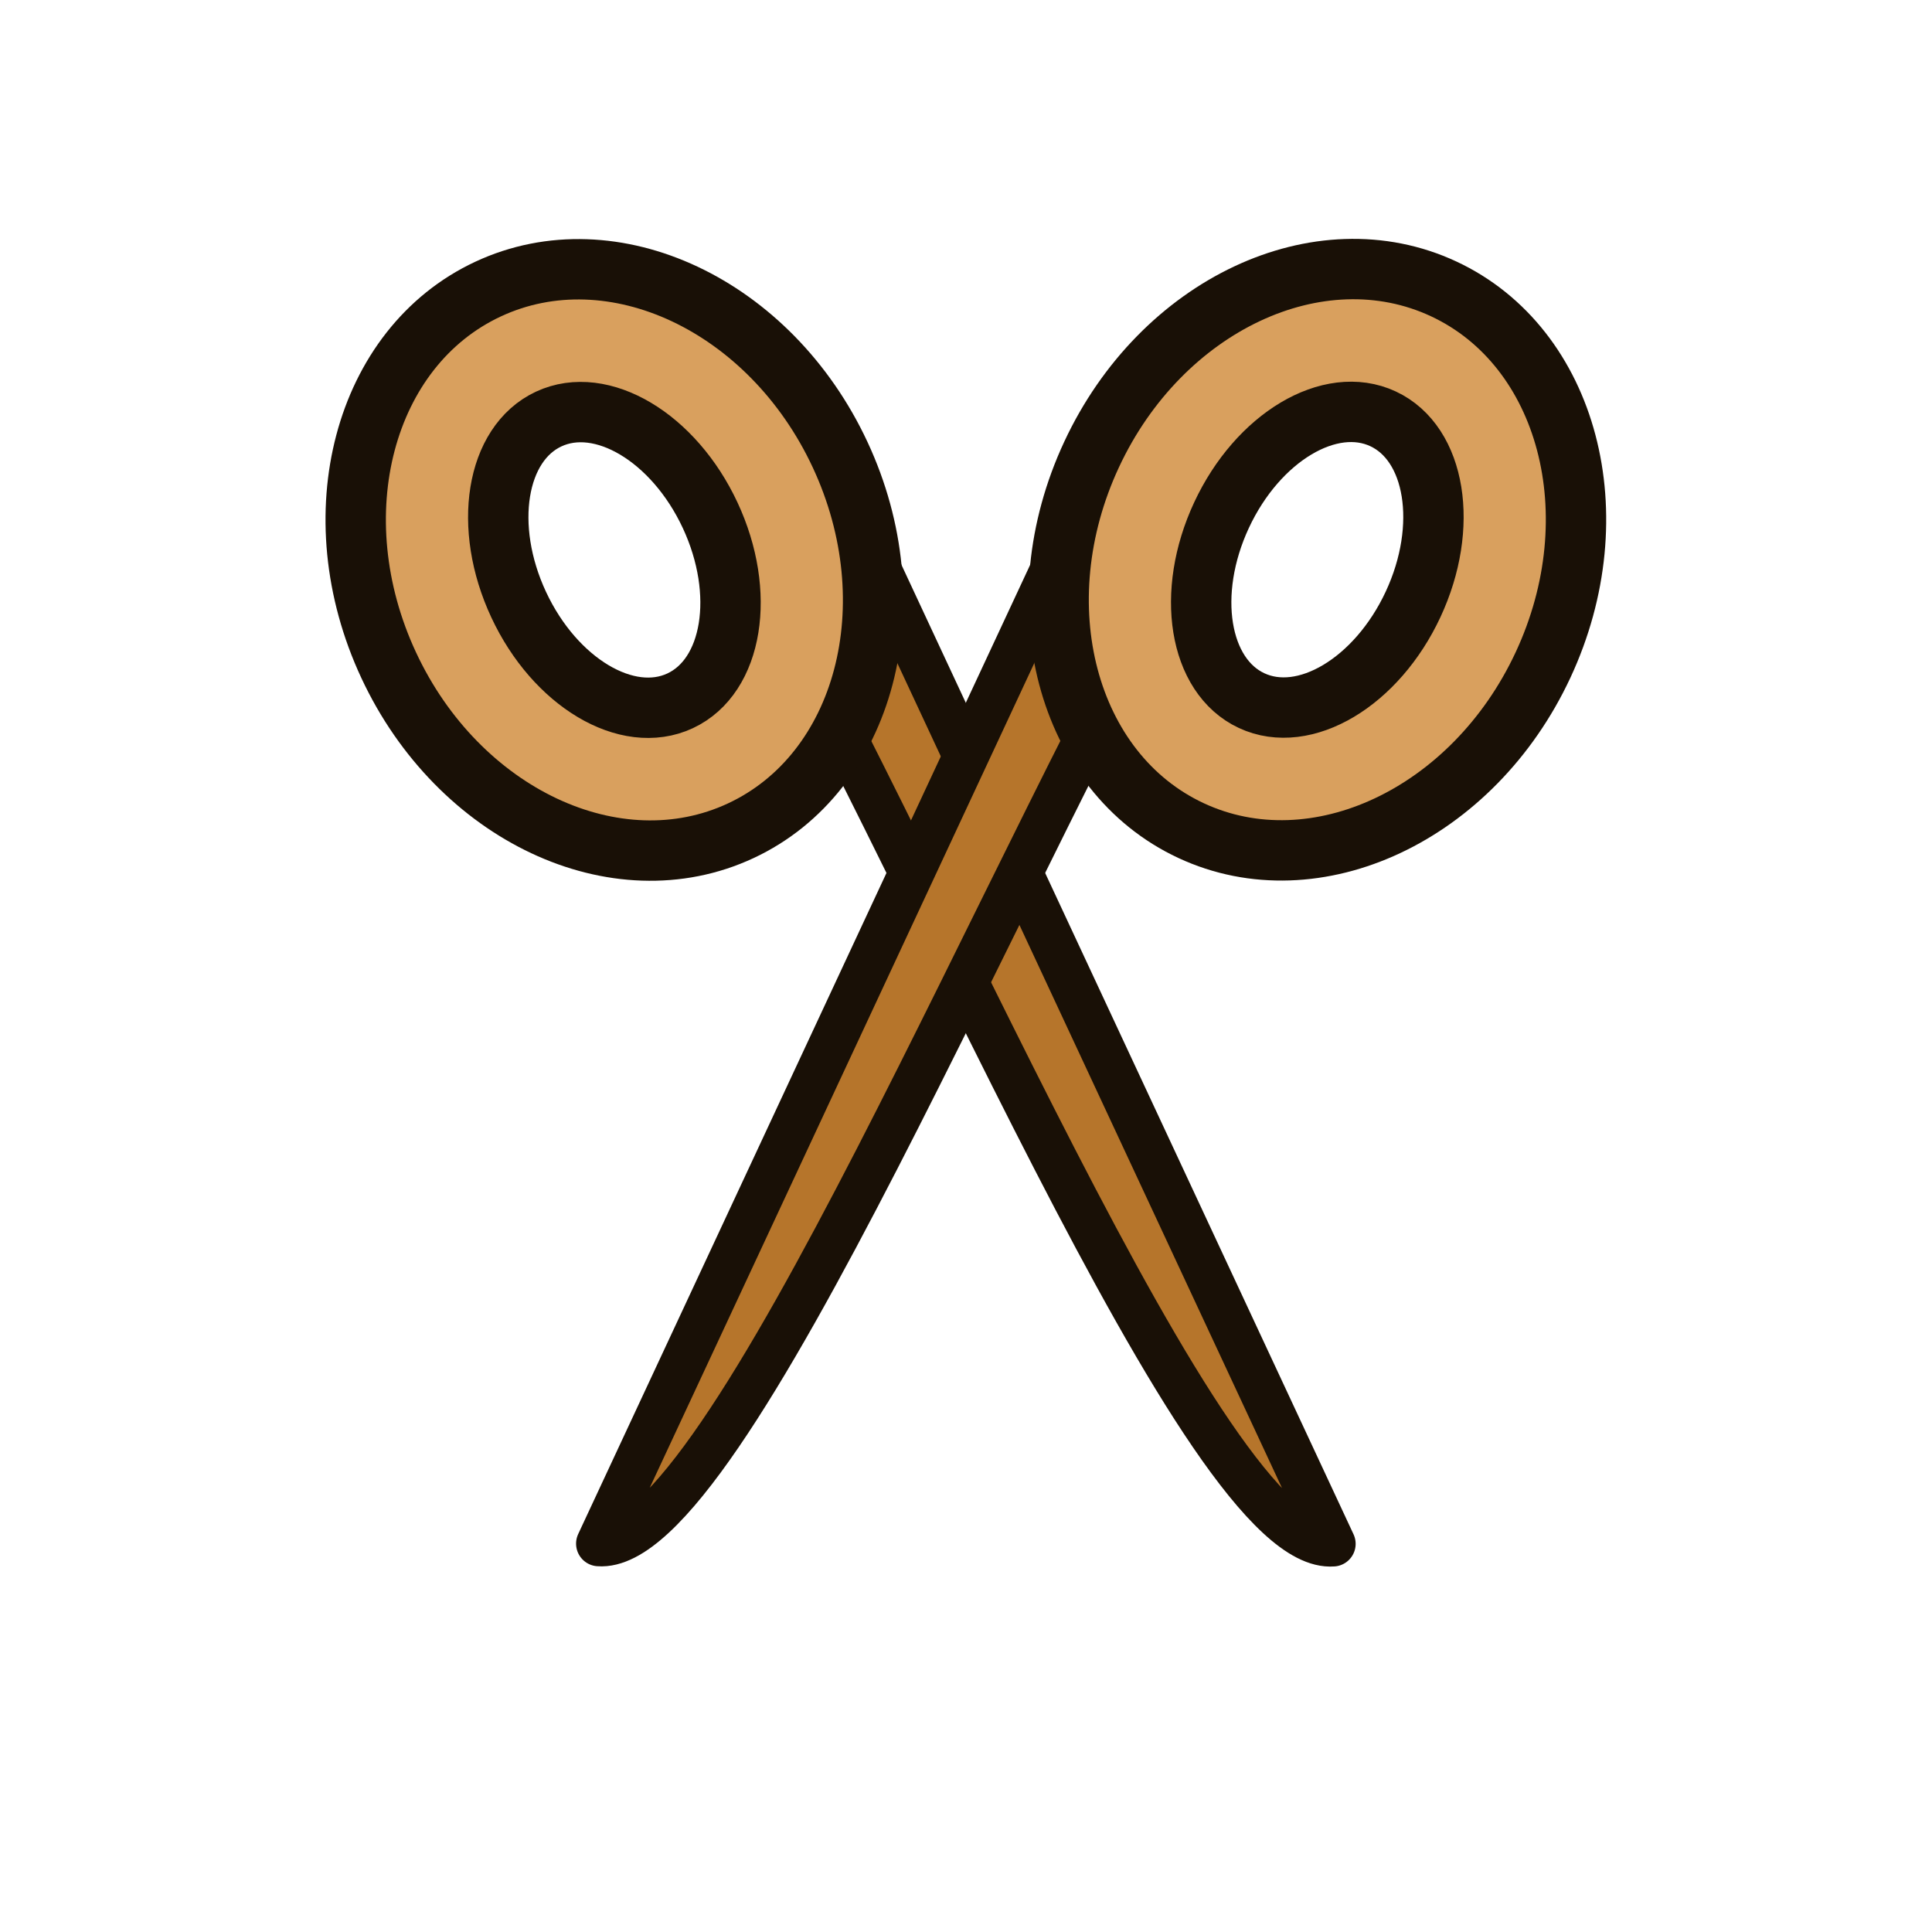
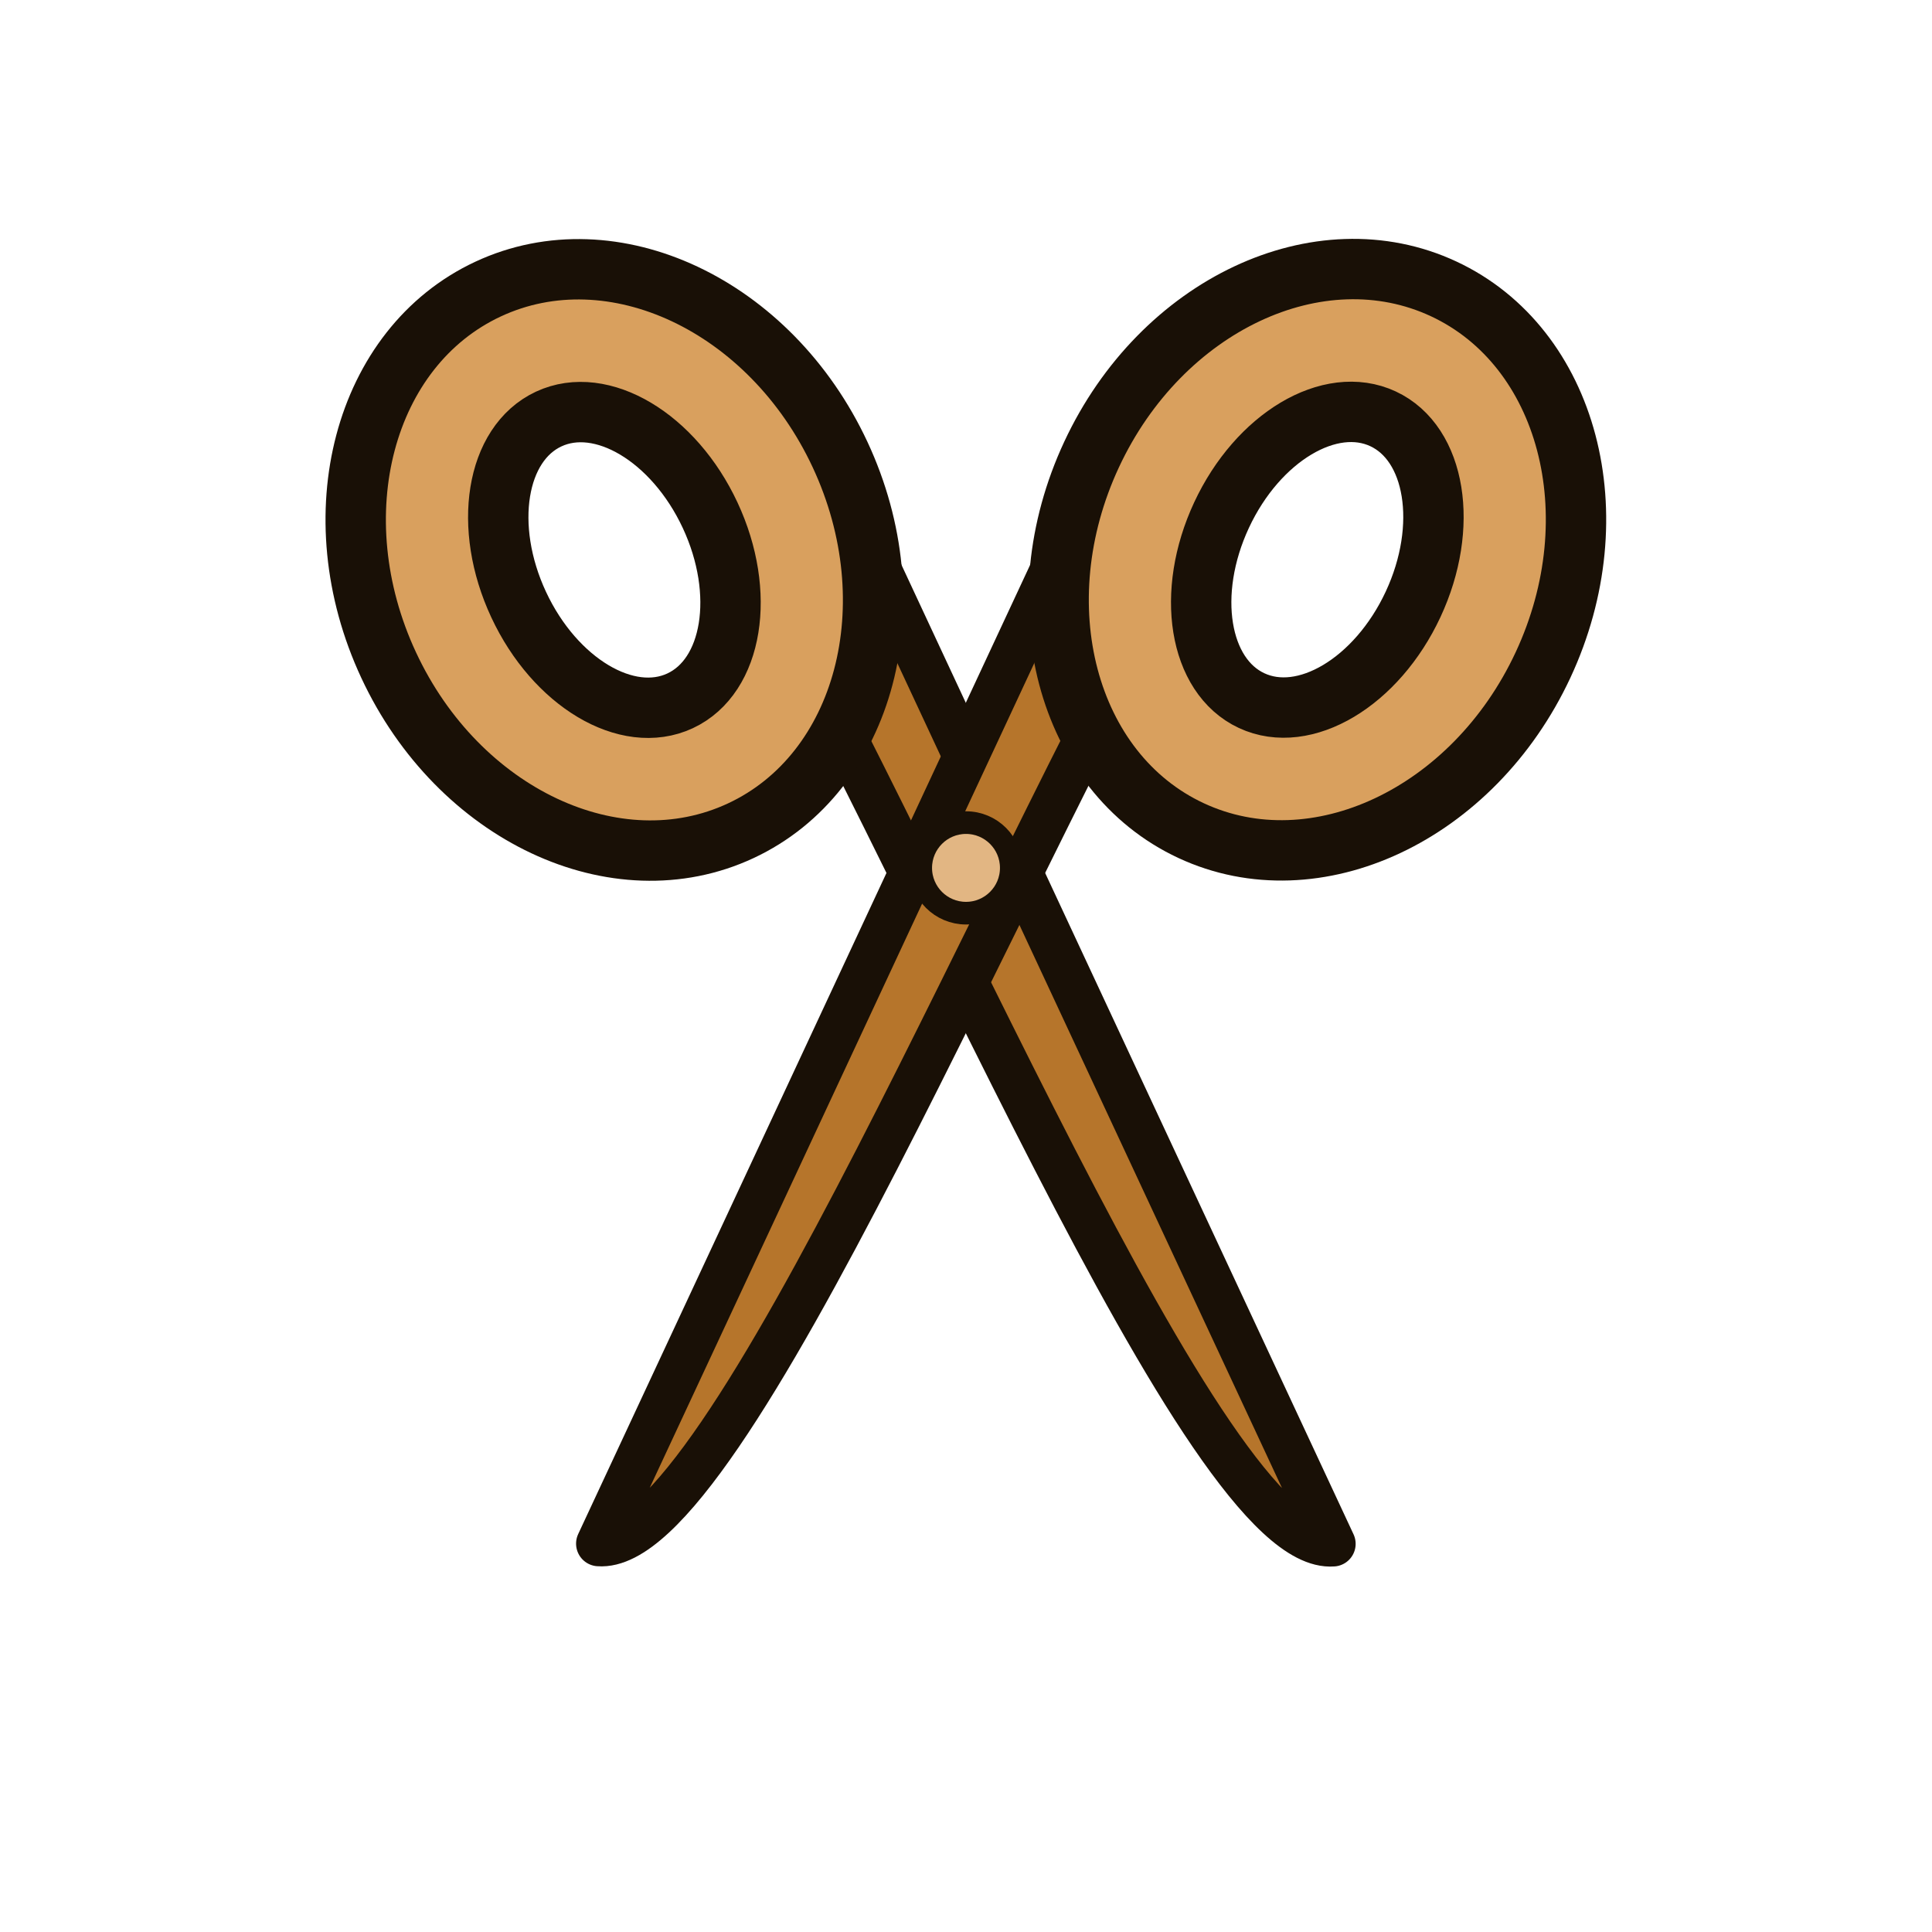
<svg xmlns="http://www.w3.org/2000/svg" width="64" height="64">
  <g class="layer">
    <g id="scissor-half-1" transform="rotate(-25 26.6285 32.0071) matrix(1 0 0 1 18.3785 7.25706)">
      <path fill="#b6752b" stroke="#191006" stroke-width="1.5" d="m 16.05 9.9 l 0 39.6 c -3.98 -1.5 -2.655 -26.5 -3.85 -39.6 l 3.85 0 z" id="blade-1" stroke-linejoin="round" />
      <path fill="#d9a05e" stroke="#191006" stroke-width="2" d="m 0 9.9 a 3.96 3.3 90 0 0 16.5 0 a 3.96 3.3 90 0 0 -16.5 0 m 4.75 0 a 3.5 5.15 0 0 1 7 0 a 3.5 5.15 0 0 1 -7 0 z" id="handle-1" stroke-linejoin="round" />
    </g>
    <g id="scissor-half-2" transform="matrix(-0.906308 -0.422618 -0.422618 0.906308 55.2989 13.0555)">
      <path fill="#b6752b" stroke="#191006" stroke-width="1.5" d="m 16.05 9.9 l 0 39.6 c -3.98 -1.5 -2.655 -26.5 -3.85 -39.6 l 3.85 0 z" id="blade-2" stroke-linejoin="round" />
      <path fill="#d9a05e" stroke="#191006" stroke-width="2" d="m 0 9.9 a 3.96 3.3 90 0 0 16.5 0 a 3.96 3.3 90 0 0 -16.5 0 m 4.75 0 a 3.5 5.15 0 0 1 7 0 a 3.5 5.15 0 0 1 -7 0 z" id="handle-2" stroke-linejoin="round" />
    </g>
+     <circle fill="#e2b683" stroke="#191006" stroke-width="0.75" cx="32" cy="28.75" r="1.5" id="pivot-point" />
  </g>
</svg>
